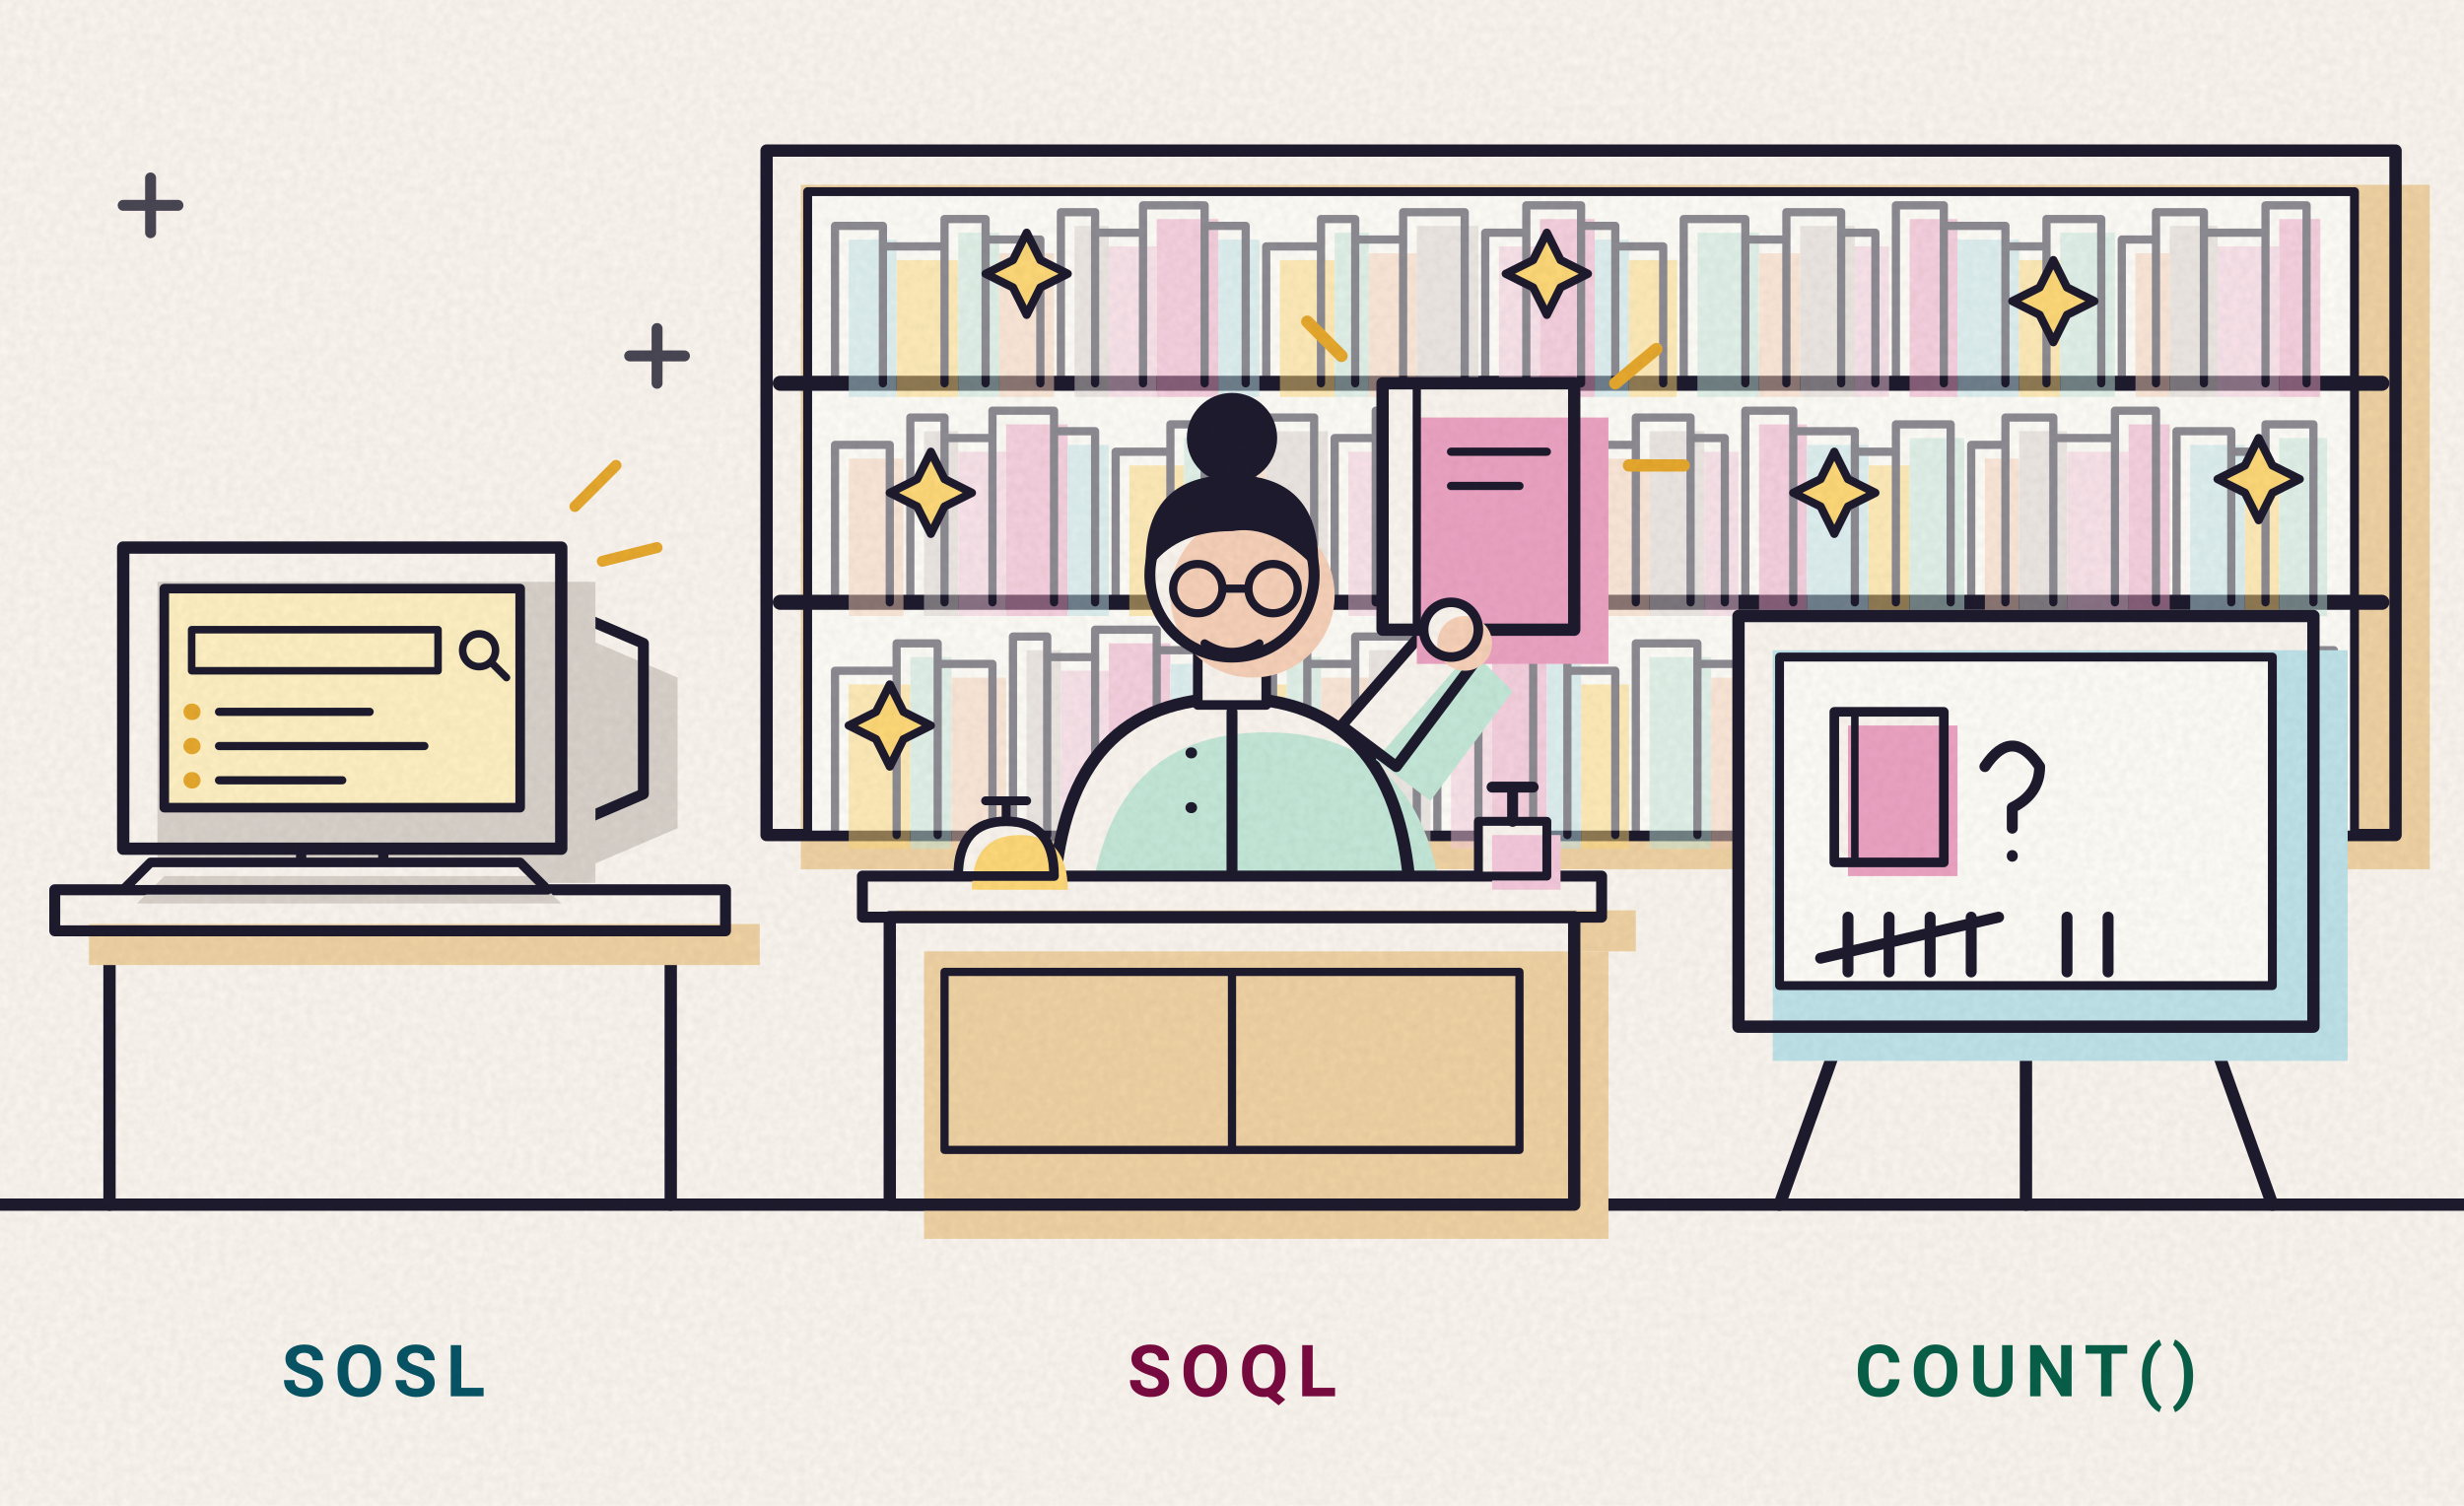
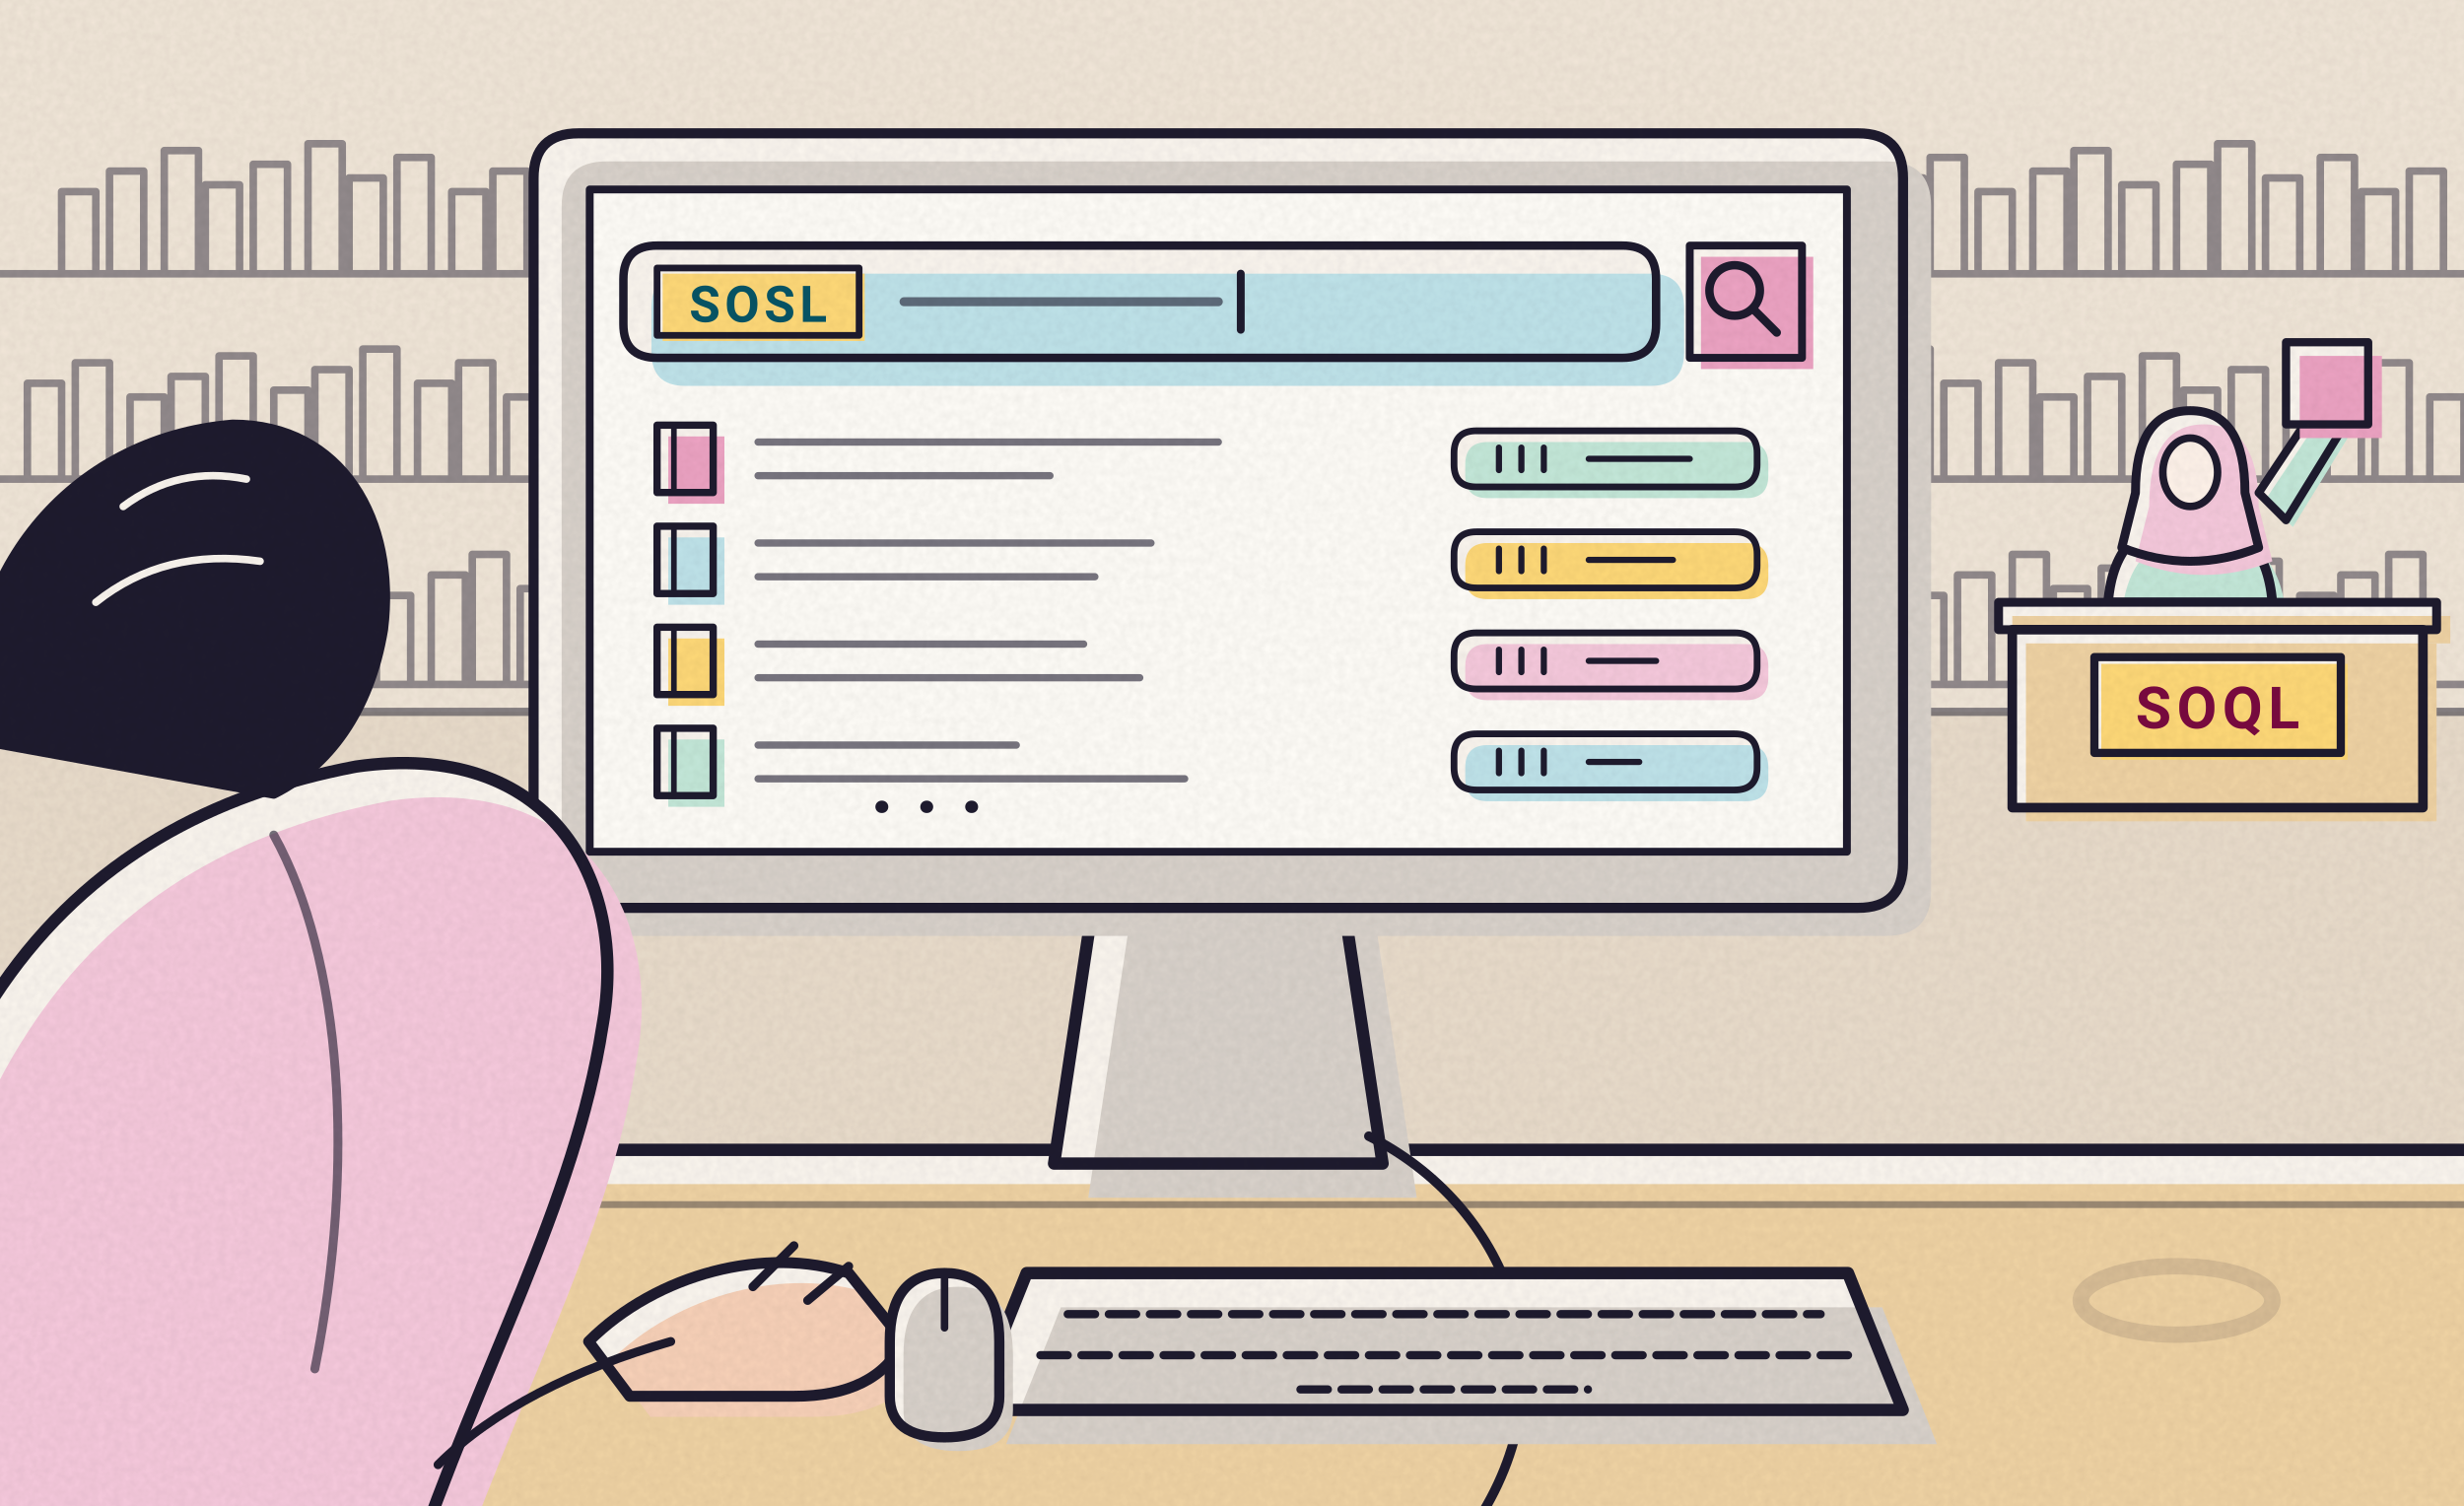
<svg xmlns="http://www.w3.org/2000/svg" xmlns:xlink="http://www.w3.org/1999/xlink" viewBox="0 0 360 220">
  <defs>
    <filter id="lb-grain" x="0" y="0" width="100%" height="100%">
      <feTurbulence type="fractalNoise" baseFrequency=".85" numOctaves="2" stitchTiles="stitch" />
      <feColorMatrix values="0 0 0 0 0  0 0 0 0 0  0 0 0 0 0  0 0 0 .06 0" />
    </filter>
    <g id="lb-s0">
-       <path d="M112 22 H350 V122 H112Z" />
+       <path d="M292 88 Q293 76 304 76 Q315 76 316 88Z" />
    </g>
    <g id="lb-s1">
-       <path d="M118 28 H344 V122 H118Z" />
+       <path d="M296 72 Q296 60 304 60 Q312 60 312 72 L314 80 Q304 84 294 80Z" />
    </g>
    <g id="lb-s2">
-       <path d="M150 34 L152 38 L156 40 L152 42 L150 46 L148 42 L144 40 L148 38Z" />
+       <path d="M300 69 a4 5 0 1 0 8 0 a4 5 0 1 0 -8 0Z" />
    </g>
    <g id="lb-s3">
-       <path d="M268 66 L270 70 L274 72 L270 74 L268 78 L266 74 L262 72 L266 70Z" />
+       <path d="M314 72 L322 60 L326 63 L318 76Z" />
    </g>
    <g id="lb-s4">
-       <path d="M300 38 L302 42 L306 44 L302 46 L300 50 L298 46 L294 44 L298 42Z" />
+       <path d="M318 50 H330 V62 H318Z" />
    </g>
    <g id="lb-s5">
-       <path d="M130 100 L132 104 L136 106 L132 108 L130 112 L128 108 L124 106 L128 104Z" />
+       <path d="M276 88 H340 V92 H276Z" />
    </g>
    <g id="lb-s6">
-       <path d="M330 64 L332 68 L336 70 L332 72 L330 76 L328 72 L324 70 L328 68Z" />
+       <path d="M278 92 H338 V118 H278Z" />
    </g>
    <g id="lb-s7">
-       <path d="M136 66 L138 70 L142 72 L138 74 L136 78 L134 74 L130 72 L134 70Z" />
+       <path d="M290 96 H326 V110 H290Z" />
    </g>
    <g id="lb-s8">
-       <path d="M226 34 L228 38 L232 40 L228 42 L226 46 L224 42 L220 40 L224 38Z" />
+       <path d="M-10 168 H370 V230 H-10Z" />
    </g>
    <g id="lb-s9">
-       <path d="M8 130 H106 V136 H8Z" />
+       <path d="M160 130 H196 L202 170 H154Z" />
    </g>
    <g id="lb-s10">
-       <path d="M80 88 L94 94 V116 L80 122Z" />
+       <path d="M86 14 H314 Q322 14 322 22 V144 Q322 152 314 152 H86 Q78 152 78 144 V22 Q78 14 86 14Z" />
    </g>
    <g id="lb-s11">
-       <path d="M18 80 H82 V124 H18Z" />
+       <path d="M88 24 H312 V142 H88Z" />
    </g>
    <g id="lb-s12">
-       <path d="M24 86 H76 V118 H24Z" />
+       <path d="M100 34 H272 Q278 34 278 40 V48 Q278 54 272 54 H100 Q94 54 94 48 V40 Q94 34 100 34Z" />
    </g>
    <g id="lb-s13">
-       <path d="M22 126 H76 L80 130 H18Z" />
+       <path d="M100 38 H136 V50 H100Z" />
    </g>
    <g id="lb-s14">
-       <path d="M154 130 Q156 102 180 102 Q204 102 206 130Z" />
+       <path d="M284 34 H304 V54 H284Z" />
    </g>
    <g id="lb-s15">
-       <path d="M175 94 h10 v9 h-10z" />
+       <path d="M100 66 H110 V78 H100Z" />
    </g>
    <g id="lb-s16">
-       <path d="M168 84 a12 12 0 1 0 24 0 a12 12 0 1 0 -24 0Z" />
+       <path d="M246 67 H292 Q296 67 296 71 V73 Q296 77 292 77 H246 Q242 77 242 73 V71 Q242 67 246 67Z" />
    </g>
    <g id="lb-s17">
-       <path d="M174 64 a6 6 0 1 0 12 0 a6 6 0 1 0 -12 0Z" />
+       <path d="M100 84 H110 V96 H100Z" />
    </g>
    <g id="lb-s18">
-       <path d="M168 82 Q168 70 180 70 Q192 70 192 82 Q186 76 180 77 Q172 77 168 82Z" />
+       <path d="M246 85 H292 Q296 85 296 89 V91 Q296 95 292 95 H246 Q242 95 242 91 V89 Q242 85 246 85Z" />
    </g>
    <g id="lb-s19">
-       <path d="M196 106 L210 90 L216 96 L204 112Z" />
+       <path d="M100 102 H110 V114 H100Z" />
    </g>
    <g id="lb-s20">
-       <path d="M202 56 H230 V92 H202Z" />
+       <path d="M246 103 H292 Q296 103 296 107 V109 Q296 113 292 113 H246 Q242 113 242 109 V107 Q242 103 246 103Z" />
    </g>
    <g id="lb-s21">
-       <path d="M208 92 a4 4 0 1 0 8 0 a4 4 0 1 0 -8 0Z" />
+       <path d="M100 120 H110 V132 H100Z" />
    </g>
    <g id="lb-s22">
-       <path d="M126 128 H234 V134 H126Z" />
+       <path d="M246 121 H292 Q296 121 296 125 V127 Q296 131 292 131 H246 Q242 131 242 127 V125 Q242 121 246 121Z" />
    </g>
    <g id="lb-s23">
-       <path d="M130 134 H230 V176 H130Z" />
+       <path d="M150 186 H270 L278 206 H142Z" />
    </g>
    <g id="lb-s24">
-       <path d="M140 128 Q140 120 147 120 Q154 120 154 128Z" />
+       <path d="M-20 230 C-20 150 10 120 52 112 C80 108 92 128 88 150 C84 176 70 200 60 230Z" />
    </g>
    <g id="lb-s25">
-       <path d="M216 120 H226 V128 H216Z" />
+       <path d="M-4 108 C-6 84 10 64 34 62 C50 62 58 76 56 92 C54 104 48 112 40 116 Z" />
    </g>
    <g id="lb-s26">
-       <path d="M254 90 H338 V150 H254Z" />
+       <path d="M86 196 C96 186 112 182 124 186 L132 196 Q128 204 116 204 H92Z" />
    </g>
    <g id="lb-s27">
-       <path d="M260 96 H332 V144 H260Z" />
-     </g>
-     <g id="lb-s28">
-       <path d="M268 104 H284 V126 H268Z" />
+       <path d="M130 196 Q130 186 138 186 Q146 186 146 196 V204 Q146 210 138 210 Q130 210 130 204Z" />
    </g>
  </defs>
-   <rect width="360" height="220" fill="#FBF6EF" />
+   <rect width="360" height="220" fill="#F1E6D8" />
  <g stroke-linejoin="round" stroke-linecap="round" stroke-width="1.8">
-     <path d="M22 26 v8 M18 30 h8" fill="none" stroke="#1E1B2E" stroke-width="1.6" opacity=".8" />
-     <path d="M96 48 v8 M92 52 h8" fill="none" stroke="#1E1B2E" stroke-width="1.6" opacity=".8" />
-     <path d="M0 176 H360" fill="none" stroke="#1E1B2E" stroke-width="1.8" />
-     <use xlink:href="#lb-s0" fill="#FBF6EF" />
-     <use xlink:href="#lb-s0" fill="#F0D3A4" transform="translate(5 5)" />
-     <use xlink:href="#lb-s0" fill="none" stroke="#1E1B2E" />
-     <use xlink:href="#lb-s1" fill="#FFFDF8" />
-     <use xlink:href="#lb-s1" fill="none" stroke="#1E1B2E" stroke-width="1.3" />
-     <path d="M114 56 H348 M114 88 H348" fill="none" stroke="#1E1B2E" stroke-width="2.2" />
-     <g opacity=".5">
-       <path d="M122 33 H129 V56 H122Z M176 33 H182 V56 H176Z M231 33 H236 V56 H231Z M284 33 H293 V56 H284Z" fill="#BFE3EA" transform="translate(2 2)" />
-       <path d="M129 36 H138 V56 H129Z M185 36 H193 V56 H185Z M236 36 H243 V56 H236Z M293 36 H299 V56 H293Z" fill="#FFD978" transform="translate(2 2)" />
-       <path d="M138 32 H144 V56 H138Z M193 32 H198 V56 H193Z M246 32 H255 V56 H246Z M299 32 H307 V56 H299Z" fill="#C4E8D9" transform="translate(2 2)" />
-       <path d="M144 35 H152 V56 H144Z M198 35 H205 V56 H198Z M255 35 H261 V56 H255Z M310 35 H315 V56 H310Z" fill="#F8D1B8" transform="translate(2 2)" />
-       <path d="M155 31 H160 V56 H155Z M205 31 H214 V56 H205Z M261 31 H269 V56 H261Z M315 31 H322 V56 H315Z" fill="#D9D2CB" transform="translate(2 2)" />
-       <path d="M160 34 H167 V56 H160Z M217 34 H223 V56 H217Z M269 34 H274 V56 H269Z M322 34 H331 V56 H322Z" fill="#F6C9DC" transform="translate(2 2)" />
-       <path d="M167 30 H176 V56 H167Z M223 30 H231 V56 H223Z M277 30 H284 V56 H277Z M331 30 H337 V56 H331Z" fill="#EDA3C3" transform="translate(2 2)" />
-       <path d="M122 56 V33 H129 V56 M129 56 V36 H138 V56 M138 56 V32 H144 V56 M144 56 V35 H152 V56 M155 56 V31 H160 V56 M160 56 V34 H167 V56 M167 56 V30 H176 V56 M176 56 V33 H182 V56 M185 56 V36 H193 V56 M193 56 V32 H198 V56 M198 56 V35 H205 V56 M205 56 V31 H214 V56 M217 56 V34 H223 V56 M223 56 V30 H231 V56 M231 56 V33 H236 V56 M236 56 V36 H243 V56 M246 56 V32 H255 V56 M255 56 V35 H261 V56 M261 56 V31 H269 V56 M269 56 V34 H274 V56 M277 56 V30 H284 V56 M284 56 V33 H293 V56 M293 56 V36 H299 V56 M299 56 V32 H307 V56 M310 56 V35 H315 V56 M315 56 V31 H322 V56 M322 56 V34 H331 V56 M331 56 V30 H337 V56 " fill="none" stroke="#1E1B2E" stroke-width="1.2" />
-       <path d="M122 65 H130 V88 H122Z M176 65 H183 V88 H176Z M233 65 H239 V88 H233Z M288 65 H293 V88 H288Z" fill="#F8D1B8" transform="translate(2 2)" />
-       <path d="M133 61 H138 V88 H133Z M183 61 H192 V88 H183Z M239 61 H247 V88 H239Z M293 61 H300 V88 H293Z" fill="#D9D2CB" transform="translate(2 2)" />
-       <path d="M138 64 H145 V88 H138Z M195 64 H201 V88 H195Z M247 64 H252 V88 H247Z M300 64 H309 V88 H300Z" fill="#F6C9DC" transform="translate(2 2)" />
-       <path d="M145 60 H154 V88 H145Z M201 60 H209 V88 H201Z M255 60 H262 V88 H255Z M309 60 H315 V88 H309Z" fill="#EDA3C3" transform="translate(2 2)" />
-       <path d="M154 63 H160 V88 H154Z M209 63 H214 V88 H209Z M262 63 H271 V88 H262Z M318 63 H326 V88 H318Z" fill="#BFE3EA" transform="translate(2 2)" />
-       <path d="M163 66 H171 V88 H163Z M214 66 H221 V88 H214Z M271 66 H277 V88 H271Z M326 66 H331 V88 H326Z" fill="#FFD978" transform="translate(2 2)" />
-       <path d="M171 62 H176 V88 H171Z M224 62 H233 V88 H224Z M277 62 H285 V88 H277Z M331 62 H338 V88 H331Z" fill="#C4E8D9" transform="translate(2 2)" />
-       <path d="M122 88 V65 H130 V88 M133 88 V61 H138 V88 M138 88 V64 H145 V88 M145 88 V60 H154 V88 M154 88 V63 H160 V88 M163 88 V66 H171 V88 M171 88 V62 H176 V88 M176 88 V65 H183 V88 M183 88 V61 H192 V88 M195 88 V64 H201 V88 M201 88 V60 H209 V88 M209 88 V63 H214 V88 M214 88 V66 H221 V88 M224 88 V62 H233 V88 M233 88 V65 H239 V88 M239 88 V61 H247 V88 M247 88 V64 H252 V88 M255 88 V60 H262 V88 M262 88 V63 H271 V88 M271 88 V66 H277 V88 M277 88 V62 H285 V88 M288 88 V65 H293 V88 M293 88 V61 H300 V88 M300 88 V64 H309 V88 M309 88 V60 H315 V88 M318 88 V63 H326 V88 M326 88 V66 H331 V88 M331 88 V62 H338 V88 " fill="none" stroke="#1E1B2E" stroke-width="1.2" />
-       <path d="M122 98 H131 V122 H122Z M178 98 H186 V122 H178Z M229 98 H236 V122 H229Z M286 98 H292 V122 H286Z" fill="#FFD978" transform="translate(2 2)" />
-       <path d="M131 94 H137 V122 H131Z M186 94 H191 V122 H186Z M239 94 H248 V122 H239Z M292 94 H300 V122 H292Z" fill="#C4E8D9" transform="translate(2 2)" />
-       <path d="M137 97 H145 V122 H137Z M191 97 H198 V122 H191Z M248 97 H254 V122 H248Z M303 97 H308 V122 H303Z" fill="#F8D1B8" transform="translate(2 2)" />
-       <path d="M148 93 H153 V122 H148Z M198 93 H207 V122 H198Z M254 93 H262 V122 H254Z M308 93 H315 V122 H308Z" fill="#D9D2CB" transform="translate(2 2)" />
-       <path d="M153 96 H160 V122 H153Z M210 96 H216 V122 H210Z M262 96 H267 V122 H262Z M315 96 H324 V122 H315Z" fill="#F6C9DC" transform="translate(2 2)" />
-       <path d="M160 92 H169 V122 H160Z M216 92 H224 V122 H216Z M270 92 H277 V122 H270Z M324 92 H330 V122 H324Z" fill="#EDA3C3" transform="translate(2 2)" />
-       <path d="M169 95 H175 V122 H169Z M224 95 H229 V122 H224Z M277 95 H286 V122 H277Z M333 95 H341 V122 H333Z" fill="#BFE3EA" transform="translate(2 2)" />
-       <path d="M122 122 V98 H131 V122 M131 122 V94 H137 V122 M137 122 V97 H145 V122 M148 122 V93 H153 V122 M153 122 V96 H160 V122 M160 122 V92 H169 V122 M169 122 V95 H175 V122 M178 122 V98 H186 V122 M186 122 V94 H191 V122 M191 122 V97 H198 V122 M198 122 V93 H207 V122 M210 122 V96 H216 V122 M216 122 V92 H224 V122 M224 122 V95 H229 V122 M229 122 V98 H236 V122 M239 122 V94 H248 V122 M248 122 V97 H254 V122 M254 122 V93 H262 V122 M262 122 V96 H267 V122 M270 122 V92 H277 V122 M277 122 V95 H286 V122 M286 122 V98 H292 V122 M292 122 V94 H300 V122 M303 122 V97 H308 V122 M308 122 V93 H315 V122 M315 122 V96 H324 V122 M324 122 V92 H330 V122 M333 122 V95 H341 V122 " fill="none" stroke="#1E1B2E" stroke-width="1.2" />
-     </g>
-     <use xlink:href="#lb-s2" fill="#FFD978" />
-     <use xlink:href="#lb-s2" fill="none" stroke="#1E1B2E" stroke-width="1.2" />
-     <use xlink:href="#lb-s3" fill="#FFD978" />
-     <use xlink:href="#lb-s3" fill="none" stroke="#1E1B2E" stroke-width="1.2" />
-     <use xlink:href="#lb-s4" fill="#FFD978" />
-     <use xlink:href="#lb-s4" fill="none" stroke="#1E1B2E" stroke-width="1.2" />
-     <use xlink:href="#lb-s5" fill="#FFD978" />
-     <use xlink:href="#lb-s5" fill="none" stroke="#1E1B2E" stroke-width="1.2" />
-     <use xlink:href="#lb-s6" fill="#FFD978" />
-     <use xlink:href="#lb-s6" fill="none" stroke="#1E1B2E" stroke-width="1.2" />
-     <use xlink:href="#lb-s7" fill="#FFD978" />
-     <use xlink:href="#lb-s7" fill="none" stroke="#1E1B2E" stroke-width="1.2" />
-     <use xlink:href="#lb-s8" fill="#FFD978" />
-     <use xlink:href="#lb-s8" fill="none" stroke="#1E1B2E" stroke-width="1.2" />
-     <path d="M16 136 V176 M98 136 V176" fill="none" stroke="#1E1B2E" stroke-width="1.8" />
+     <g opacity=".45">
+       <path d="M0 40 H360 M9 40 V28 H14 V40 M16 40 V25 H21 V40 M24 40 V22 H29 V40 M30 40 V27 H35 V40 M37 40 V24 H42 V40 M45 40 V21 H50 V40 M51 40 V26 H56 V40 M58 40 V23 H63 V40 M66 40 V28 H71 V40 M72 40 V25 H77 V40 M79 40 V22 H84 V40 M87 40 V27 H92 V40 M93 40 V24 H98 V40 M100 40 V21 H105 V40 M108 40 V26 H113 V40 M114 40 V23 H119 V40 M121 40 V28 H126 V40 M129 40 V25 H134 V40 M135 40 V22 H140 V40 M142 40 V27 H147 V40 M150 40 V24 H155 V40 M156 40 V21 H161 V40 M163 40 V26 H168 V40 M171 40 V23 H176 V40 M177 40 V28 H182 V40 M184 40 V25 H189 V40 M192 40 V22 H197 V40 M198 40 V27 H203 V40 M205 40 V24 H210 V40 M213 40 V21 H218 V40 M219 40 V26 H224 V40 M226 40 V23 H231 V40 M234 40 V28 H239 V40 M240 40 V25 H245 V40 M247 40 V22 H252 V40 M255 40 V27 H260 V40 M261 40 V24 H266 V40 M268 40 V21 H273 V40 M276 40 V26 H281 V40 M282 40 V23 H287 V40 M289 40 V28 H294 V40 M297 40 V25 H302 V40 M303 40 V22 H308 V40 M310 40 V27 H315 V40 M318 40 V24 H323 V40 M324 40 V21 H329 V40 M331 40 V26 H336 V40 M339 40 V23 H344 V40 M345 40 V28 H350 V40 M352 40 V25 H357 V40 M0 70 H360 M4 70 V56 H9 V70 M11 70 V53 H16 V70 M19 70 V58 H24 V70 M25 70 V55 H30 V70 M32 70 V52 H37 V70 M40 70 V57 H45 V70 M46 70 V54 H51 V70 M53 70 V51 H58 V70 M61 70 V56 H66 V70 M67 70 V53 H72 V70 M74 70 V58 H79 V70 M82 70 V55 H87 V70 M88 70 V52 H93 V70 M95 70 V57 H100 V70 M103 70 V54 H108 V70 M109 70 V51 H114 V70 M116 70 V56 H121 V70 M124 70 V53 H129 V70 M130 70 V58 H135 V70 M137 70 V55 H142 V70 M145 70 V52 H150 V70 M151 70 V57 H156 V70 M158 70 V54 H163 V70 M166 70 V51 H171 V70 M172 70 V56 H177 V70 M179 70 V53 H184 V70 M187 70 V58 H192 V70 M193 70 V55 H198 V70 M200 70 V52 H205 V70 M208 70 V57 H213 V70 M214 70 V54 H219 V70 M221 70 V51 H226 V70 M229 70 V56 H234 V70 M235 70 V53 H240 V70 M242 70 V58 H247 V70 M250 70 V55 H255 V70 M256 70 V52 H261 V70 M263 70 V57 H268 V70 M271 70 V54 H276 V70 M277 70 V51 H282 V70 M284 70 V56 H289 V70 M292 70 V53 H297 V70 M298 70 V58 H303 V70 M305 70 V55 H310 V70 M313 70 V52 H318 V70 M319 70 V57 H324 V70 M326 70 V54 H331 V70 M334 70 V51 H339 V70 M340 70 V56 H345 V70 M347 70 V53 H352 V70 M355 70 V58 H360 V70 M0 100 H360 M6 100 V84 H11 V100 M13 100 V81 H18 V100 M21 100 V86 H26 V100 M27 100 V83 H32 V100 M34 100 V88 H39 V100 M42 100 V85 H47 V100 M48 100 V82 H53 V100 M55 100 V87 H60 V100 M63 100 V84 H68 V100 M69 100 V81 H74 V100 M76 100 V86 H81 V100 M84 100 V83 H89 V100 M90 100 V88 H95 V100 M97 100 V85 H102 V100 M105 100 V82 H110 V100 M111 100 V87 H116 V100 M118 100 V84 H123 V100 M126 100 V81 H131 V100 M132 100 V86 H137 V100 M139 100 V83 H144 V100 M147 100 V88 H152 V100 M153 100 V85 H158 V100 M160 100 V82 H165 V100 M168 100 V87 H173 V100 M174 100 V84 H179 V100 M181 100 V81 H186 V100 M189 100 V86 H194 V100 M195 100 V83 H200 V100 M202 100 V88 H207 V100 M210 100 V85 H215 V100 M216 100 V82 H221 V100 M223 100 V87 H228 V100 M231 100 V84 H236 V100 M237 100 V81 H242 V100 M244 100 V86 H249 V100 M252 100 V83 H257 V100 M258 100 V88 H263 V100 M265 100 V85 H270 V100 M273 100 V82 H278 V100 M279 100 V87 H284 V100 M286 100 V84 H291 V100 M294 100 V81 H299 V100 M300 100 V86 H305 V100 M307 100 V83 H312 V100 M315 100 V88 H320 V100 M321 100 V85 H326 V100 M328 100 V82 H333 V100 M336 100 V87 H341 V100 M342 100 V84 H347 V100 M349 100 V81 H354 V100 " fill="none" stroke="#1E1B2E" stroke-width="1.1" />
+     </g>
+     <path d="M0 104 H360 V220 H0Z" fill="#E9DCCB" />
+     <path d="M0 104 H360" fill="none" stroke="#1E1B2E" stroke-width="1.2" opacity=".5" />
+     <g transform="translate(16 0)">
+       <use xlink:href="#lb-s0" fill="#FBF6EF" />
+       <use xlink:href="#lb-s0" fill="#C4E8D9" transform="translate(2 2)" />
+       <use xlink:href="#lb-s0" fill="none" stroke="#1E1B2E" stroke-width="1.4" />
+       <use xlink:href="#lb-s1" fill="#FBF6EF" />
+       <use xlink:href="#lb-s1" fill="#F6C9DC" transform="translate(2 2)" />
+       <use xlink:href="#lb-s1" fill="none" stroke="#1E1B2E" stroke-width="1.3" />
+       <use xlink:href="#lb-s2" fill="#FFF3EA" />
+       <use xlink:href="#lb-s2" fill="none" stroke="#1E1B2E" stroke-width="1.1" />
+       <use xlink:href="#lb-s3" fill="#FBF6EF" />
+       <use xlink:href="#lb-s3" fill="#C4E8D9" transform="translate(1 1)" />
+       <use xlink:href="#lb-s3" fill="none" stroke="#1E1B2E" stroke-width="1.2" />
+       <use xlink:href="#lb-s4" fill="#FBF6EF" />
+       <use xlink:href="#lb-s4" fill="#EDA3C3" transform="translate(2 2)" />
+       <use xlink:href="#lb-s4" fill="none" stroke="#1E1B2E" stroke-width="1.2" />
+       <use xlink:href="#lb-s5" fill="#FBF6EF" />
+       <use xlink:href="#lb-s5" fill="#F0D3A4" transform="translate(2 2)" />
+       <use xlink:href="#lb-s5" fill="none" stroke="#1E1B2E" stroke-width="1.3" />
+       <use xlink:href="#lb-s6" fill="#FBF6EF" />
+       <use xlink:href="#lb-s6" fill="#F0D3A4" transform="translate(2 2)" />
+       <use xlink:href="#lb-s6" fill="none" stroke="#1E1B2E" stroke-width="1.4" />
+       <use xlink:href="#lb-s7" fill="#FBF6EF" />
+       <use xlink:href="#lb-s7" fill="#FFD978" transform="translate(1 1)" />
+       <use xlink:href="#lb-s7" fill="none" stroke="#1E1B2E" stroke-width="1.2" />
+       <text x="308" y="106.4" fill="#7A0A40" font-family="system-ui,-apple-system,Segoe UI,Roboto,sans-serif" font-size="8.5" font-weight="700" letter-spacing="0.8" text-anchor="middle">SOQL</text>
+     </g>
+     <use xlink:href="#lb-s8" fill="#FBF6EF" />
+     <use xlink:href="#lb-s8" fill="#F0D3A4" transform="translate(5 5)" />
+     <use xlink:href="#lb-s8" fill="none" stroke="#1E1B2E" />
+     <path d="M-10 176 H370" fill="none" stroke="#1E1B2E" stroke-width="1" opacity=".4" />
+     <path d="M304 190 a14 5 0 1 0 28 0 a14 5 0 1 0 -28 0Z" fill="none" stroke="#1E1B2E" stroke-width="2.4" opacity=".12" />
    <use xlink:href="#lb-s9" fill="#FBF6EF" />
-     <use xlink:href="#lb-s9" fill="#F0D3A4" transform="translate(5 5)" />
-     <use xlink:href="#lb-s9" fill="none" stroke="#1E1B2E" stroke-width="1.6" />
-     <use xlink:href="#lb-s10" fill="#FBF6EF" />
-     <use xlink:href="#lb-s10" fill="#D9D2CB" transform="translate(5 5)" />
-     <use xlink:href="#lb-s10" fill="none" stroke="#1E1B2E" stroke-width="1.6" />
-     <use xlink:href="#lb-s11" fill="#FBF6EF" />
-     <use xlink:href="#lb-s11" fill="#D9D2CB" transform="translate(5 5)" />
-     <use xlink:href="#lb-s11" fill="none" stroke="#1E1B2E" />
-     <use xlink:href="#lb-s12" fill="#FFF1C2" />
-     <use xlink:href="#lb-s12" fill="none" stroke="#1E1B2E" stroke-width="1.4" />
-     <path d="M28 92 H64 V98 H28Z" fill="none" stroke="#1E1B2E" stroke-width="1.1" />
-     <path d="M67.6 95 a2.4 2.4 0 1 0 4.8 0 a2.4 2.4 0 1 0 -4.8 0Z M72 97 l2 2" fill="none" stroke="#1E1B2E" stroke-width="1.1" />
-     <path d="M32 104 h22 M32 109 h30 M32 114 h18" fill="none" stroke="#1E1B2E" stroke-width="1.2" />
-     <path d="M28 104 h.1 M28 109 h.1 M28 114 h.1" fill="none" stroke="#E7A92E" stroke-width="2.4" />
-     <path d="M44 124 V128 M56 124 V128" fill="none" stroke="#1E1B2E" stroke-width="1.5" />
-     <use xlink:href="#lb-s13" fill="#FBF6EF" />
-     <use xlink:href="#lb-s13" fill="#D9D2CB" transform="translate(2 2)" />
-     <use xlink:href="#lb-s13" fill="none" stroke="#1E1B2E" stroke-width="1.4" />
-     <path d="M84 74 l6 -6 M88 82 l8 -2" fill="none" stroke="#E7A92E" stroke-width="1.6" />
-     <use xlink:href="#lb-s14" fill="#FBF6EF" />
-     <use xlink:href="#lb-s14" fill="#C4E8D9" transform="translate(5 5)" />
-     <use xlink:href="#lb-s14" fill="none" stroke="#1E1B2E" />
-     <path d="M180 104 V128 M174 110 h.1 M174 118 h.1" fill="none" stroke="#1E1B2E" stroke-width="1.6" />
-     <use xlink:href="#lb-s15" fill="#FBF6EF" />
-     <use xlink:href="#lb-s15" fill="none" stroke="#1E1B2E" stroke-width="1.4" />
-     <use xlink:href="#lb-s16" fill="#FBF6EF" />
-     <use xlink:href="#lb-s16" fill="#F8D1B8" transform="translate(3 3)" />
-     <use xlink:href="#lb-s16" fill="none" stroke="#1E1B2E" stroke-width="1.6" />
-     <use xlink:href="#lb-s17" fill="#1E1B2E" />
-     <use xlink:href="#lb-s17" fill="none" stroke="#1E1B2E" stroke-width="1.2" />
-     <use xlink:href="#lb-s18" fill="#1E1B2E" />
-     <use xlink:href="#lb-s18" fill="none" stroke="#1E1B2E" stroke-width="1.2" />
-     <path d="M171.4 86 a3.6 3.6 0 1 0 7.2 0 a3.6 3.6 0 1 0 -7.2 0ZM182.4 86 a3.6 3.6 0 1 0 7.2 0 a3.6 3.6 0 1 0 -7.2 0Z M178.6 86 h3.8 M176 94 q4 2.5 8 0" fill="none" stroke="#1E1B2E" stroke-width="1.2" />
-     <use xlink:href="#lb-s19" fill="#FBF6EF" />
-     <use xlink:href="#lb-s19" fill="#C4E8D9" transform="translate(5 5)" />
-     <use xlink:href="#lb-s19" fill="none" stroke="#1E1B2E" stroke-width="1.6" />
-     <use xlink:href="#lb-s20" fill="#FBF6EF" />
-     <use xlink:href="#lb-s20" fill="#EDA3C3" transform="translate(5 5)" />
-     <use xlink:href="#lb-s20" fill="none" stroke="#1E1B2E" />
-     <path d="M207 56 V92 M212 66 h14 M212 71 h10" fill="none" stroke="#1E1B2E" stroke-width="1.2" />
-     <use xlink:href="#lb-s21" fill="#FBF6EF" />
-     <use xlink:href="#lb-s21" fill="#F8D1B8" transform="translate(2 2)" />
-     <use xlink:href="#lb-s21" fill="none" stroke="#1E1B2E" stroke-width="1.4" />
-     <path d="M236 56 l6 -5 M238 68 h8 M196 52 l-5 -5" fill="none" stroke="#E7A92E" stroke-width="1.8" />
-     <use xlink:href="#lb-s22" fill="#FBF6EF" />
-     <use xlink:href="#lb-s22" fill="#F0D3A4" transform="translate(5 5)" />
-     <use xlink:href="#lb-s22" fill="none" stroke="#1E1B2E" stroke-width="1.6" />
+     <use xlink:href="#lb-s9" fill="#D9D2CB" transform="translate(5 5)" />
+     <use xlink:href="#lb-s9" fill="none" stroke="#1E1B2E" />
+     <g transform="translate(14 8) scale(.82)">
+       <use xlink:href="#lb-s10" fill="#FBF6EF" />
+       <use xlink:href="#lb-s10" fill="#D9D2CB" transform="translate(5 5)" />
+       <use xlink:href="#lb-s10" fill="none" stroke="#1E1B2E" />
+       <use xlink:href="#lb-s11" fill="#FFFDF8" />
+       <use xlink:href="#lb-s11" fill="none" stroke="#1E1B2E" stroke-width="1.4" />
+       <use xlink:href="#lb-s12" fill="#FBF6EF" />
+       <use xlink:href="#lb-s12" fill="#BFE3EA" transform="translate(5 5)" />
+       <use xlink:href="#lb-s12" fill="none" stroke="#1E1B2E" stroke-width="1.5" />
+       <use xlink:href="#lb-s13" fill="#FBF6EF" />
+       <use xlink:href="#lb-s13" fill="#FFD978" transform="translate(1 1)" />
+       <use xlink:href="#lb-s13" fill="none" stroke="#1E1B2E" stroke-width="1.2" />
+       <text x="118" y="47.6" fill="#075566" font-family="system-ui,-apple-system,Segoe UI,Roboto,sans-serif" font-size="9" font-weight="700" letter-spacing="0.8" text-anchor="middle">SOSL</text>
+       <path d="M144 44 H200" fill="none" stroke="#1E1B2E" stroke-width="1.6" opacity=".6" />
+       <path d="M204 39 V49" fill="none" stroke="#1E1B2E" stroke-width="1.4" />
+       <use xlink:href="#lb-s14" fill="#FBF6EF" />
+       <use xlink:href="#lb-s14" fill="#EDA3C3" transform="translate(2 2)" />
+       <use xlink:href="#lb-s14" fill="none" stroke="#1E1B2E" stroke-width="1.4" />
+       <path d="M287.5 42 a4.5 4.5 0 1 0 9 0 a4.5 4.5 0 1 0 -9 0Z M295.5 45.5 l4 4" fill="none" stroke="#1E1B2E" stroke-width="1.5" />
+       <use xlink:href="#lb-s15" fill="#FBF6EF" />
+       <use xlink:href="#lb-s15" fill="#EDA3C3" transform="translate(2 2)" />
+       <use xlink:href="#lb-s15" fill="none" stroke="#1E1B2E" stroke-width="1.3" />
+       <path d="M103 66 V78" fill="none" stroke="#1E1B2E" stroke-width="1" />
+       <path d="M118 69 H200 M118 75 H170" fill="none" stroke="#1E1B2E" stroke-width="1.3" opacity=".6" />
+       <use xlink:href="#lb-s16" fill="#FBF6EF" />
+       <use xlink:href="#lb-s16" fill="#C4E8D9" transform="translate(2 2)" />
+       <use xlink:href="#lb-s16" fill="none" stroke="#1E1B2E" stroke-width="1.2" />
+       <path d="M250 70 v4 M254 70 v4 M258 70 v4 M266 72 h18" fill="none" stroke="#1E1B2E" stroke-width="1.1" />
+       <use xlink:href="#lb-s17" fill="#FBF6EF" />
+       <use xlink:href="#lb-s17" fill="#BFE3EA" transform="translate(2 2)" />
+       <use xlink:href="#lb-s17" fill="none" stroke="#1E1B2E" stroke-width="1.3" />
+       <path d="M103 84 V96" fill="none" stroke="#1E1B2E" stroke-width="1" />
+       <path d="M118 87 H188 M118 93 H178" fill="none" stroke="#1E1B2E" stroke-width="1.3" opacity=".6" />
+       <use xlink:href="#lb-s18" fill="#FBF6EF" />
+       <use xlink:href="#lb-s18" fill="#FFD978" transform="translate(2 2)" />
+       <use xlink:href="#lb-s18" fill="none" stroke="#1E1B2E" stroke-width="1.2" />
+       <path d="M250 88 v4 M254 88 v4 M258 88 v4 M266 90 h15" fill="none" stroke="#1E1B2E" stroke-width="1.1" />
+       <use xlink:href="#lb-s19" fill="#FBF6EF" />
+       <use xlink:href="#lb-s19" fill="#FFD978" transform="translate(2 2)" />
+       <use xlink:href="#lb-s19" fill="none" stroke="#1E1B2E" stroke-width="1.3" />
+       <path d="M103 102 V114" fill="none" stroke="#1E1B2E" stroke-width="1" />
+       <path d="M118 105 H176 M118 111 H186" fill="none" stroke="#1E1B2E" stroke-width="1.3" opacity=".6" />
+       <use xlink:href="#lb-s20" fill="#FBF6EF" />
+       <use xlink:href="#lb-s20" fill="#F6C9DC" transform="translate(2 2)" />
+       <use xlink:href="#lb-s20" fill="none" stroke="#1E1B2E" stroke-width="1.2" />
+       <path d="M250 106 v4 M254 106 v4 M258 106 v4 M266 108 h12" fill="none" stroke="#1E1B2E" stroke-width="1.1" />
+       <use xlink:href="#lb-s21" fill="#FBF6EF" />
+       <use xlink:href="#lb-s21" fill="#C4E8D9" transform="translate(2 2)" />
+       <use xlink:href="#lb-s21" fill="none" stroke="#1E1B2E" stroke-width="1.3" />
+       <path d="M103 120 V132" fill="none" stroke="#1E1B2E" stroke-width="1" />
+       <path d="M118 123 H164 M118 129 H194" fill="none" stroke="#1E1B2E" stroke-width="1.3" opacity=".6" />
+       <use xlink:href="#lb-s22" fill="#FBF6EF" />
+       <use xlink:href="#lb-s22" fill="#BFE3EA" transform="translate(2 2)" />
+       <use xlink:href="#lb-s22" fill="none" stroke="#1E1B2E" stroke-width="1.2" />
+       <path d="M250 124 v4 M254 124 v4 M258 124 v4 M266 126 h9" fill="none" stroke="#1E1B2E" stroke-width="1.1" />
+       <path d="M140 134 h.1 M148 134 h.1 M156 134 h.1" fill="none" stroke="#1E1B2E" stroke-width="2.2" />
+     </g>
+     <path d="M200 166 C220 176 230 200 216 222" fill="none" stroke="#1E1B2E" stroke-width="1.4" />
    <use xlink:href="#lb-s23" fill="#FBF6EF" />
-     <use xlink:href="#lb-s23" fill="#F0D3A4" transform="translate(5 5)" />
+     <use xlink:href="#lb-s23" fill="#D9D2CB" transform="translate(5 5)" />
    <use xlink:href="#lb-s23" fill="none" stroke="#1E1B2E" />
-     <path d="M138 142 H222 V168 H138Z M180 142 V168" fill="none" stroke="#1E1B2E" stroke-width="1.2" />
+     <path d="M156 192 H266 M152 198 H270 M190 203 H232" fill="none" stroke="#1E1B2E" stroke-width="1.2" stroke-dasharray="4 2" />
    <use xlink:href="#lb-s24" fill="#FBF6EF" />
-     <use xlink:href="#lb-s24" fill="#FFD978" transform="translate(2 2)" />
-     <use xlink:href="#lb-s24" fill="none" stroke="#1E1B2E" stroke-width="1.4" />
-     <path d="M147 120 v-3 M144 117 h6" fill="none" stroke="#1E1B2E" stroke-width="1.3" />
-     <use xlink:href="#lb-s25" fill="#FBF6EF" />
-     <use xlink:href="#lb-s25" fill="#F6C9DC" transform="translate(2 2)" />
-     <use xlink:href="#lb-s25" fill="none" stroke="#1E1B2E" stroke-width="1.3" />
-     <path d="M221 120 v-5 M218 115 h6" fill="none" stroke="#1E1B2E" stroke-width="1.6" />
-     <path d="M270 148 L260 176 M322 148 L332 176 M296 92 V176" fill="none" stroke="#1E1B2E" stroke-width="1.8" />
+     <use xlink:href="#lb-s24" fill="#F6C9DC" transform="translate(5 5)" />
+     <use xlink:href="#lb-s24" fill="none" stroke="#1E1B2E" />
+     <path d="M40 122 C50 140 52 170 46 200" fill="none" stroke="#1E1B2E" stroke-width="1.3" opacity=".6" />
+     <use xlink:href="#lb-s25" fill="#1E1B2E" />
+     <use xlink:href="#lb-s25" fill="none" stroke="#1E1B2E" stroke-width="1.4" />
+     <path d="M18 74 q8 -6 18 -4 M14 88 q10 -8 24 -6" fill="none" stroke="#FBF6EF" stroke-width="1.1" />
    <use xlink:href="#lb-s26" fill="#FBF6EF" />
-     <use xlink:href="#lb-s26" fill="#BFE3EA" transform="translate(5 5)" />
-     <use xlink:href="#lb-s26" fill="none" stroke="#1E1B2E" />
-     <use xlink:href="#lb-s27" fill="#FFFDF8" />
-     <use xlink:href="#lb-s27" fill="none" stroke="#1E1B2E" stroke-width="1.3" />
-     <use xlink:href="#lb-s28" fill="#FBF6EF" />
-     <use xlink:href="#lb-s28" fill="#EDA3C3" transform="translate(2 2)" />
-     <use xlink:href="#lb-s28" fill="none" stroke="#1E1B2E" stroke-width="1.4" />
-     <path d="M271 104 V126" fill="none" stroke="#1E1B2E" stroke-width="1.1" />
-     <path d="M290 112 q4 -6 8 0 q0 4 -4 6 v3 M294 125 v.1" fill="none" stroke="#1E1B2E" stroke-width="1.6" />
-     <path d="M270 134 v8 M276 134 v8 M282 134 v8 M288 134 v8 M266 140 l26 -6 M302 134 v8 M308 134 v8" fill="none" stroke="#1E1B2E" stroke-width="1.6" />
-     <text x="56" y="204" fill="#075566" font-family="system-ui,-apple-system,Segoe UI,Roboto,sans-serif" font-size="10.5" font-weight="700" letter-spacing="1.3" text-anchor="middle">SOSL</text>
-     <text x="180" y="204" fill="#7A0A40" font-family="system-ui,-apple-system,Segoe UI,Roboto,sans-serif" font-size="10.5" font-weight="700" letter-spacing="1.3" text-anchor="middle">SOQL</text>
-     <text x="296" y="204" fill="#086049" font-family="system-ui,-apple-system,Segoe UI,Roboto,sans-serif" font-size="10.5" font-weight="700" letter-spacing="1.3" text-anchor="middle">COUNT()</text>
+     <use xlink:href="#lb-s26" fill="#F8D1B8" transform="translate(3 3)" />
+     <use xlink:href="#lb-s26" fill="none" stroke="#1E1B2E" stroke-width="1.6" />
+     <path d="M110 188 l6 -6 M118 190 l6 -5 M98 196 C84 200 72 206 64 214" fill="none" stroke="#1E1B2E" stroke-width="1.3" />
+     <use xlink:href="#lb-s27" fill="#FBF6EF" />
+     <use xlink:href="#lb-s27" fill="#D9D2CB" transform="translate(2 2)" />
+     <use xlink:href="#lb-s27" fill="none" stroke="#1E1B2E" stroke-width="1.5" />
+     <path d="M138 186 V194" fill="none" stroke="#1E1B2E" stroke-width="1.1" />
  </g>
  <rect width="360" height="220" filter="url(#lb-grain)" />
</svg>
